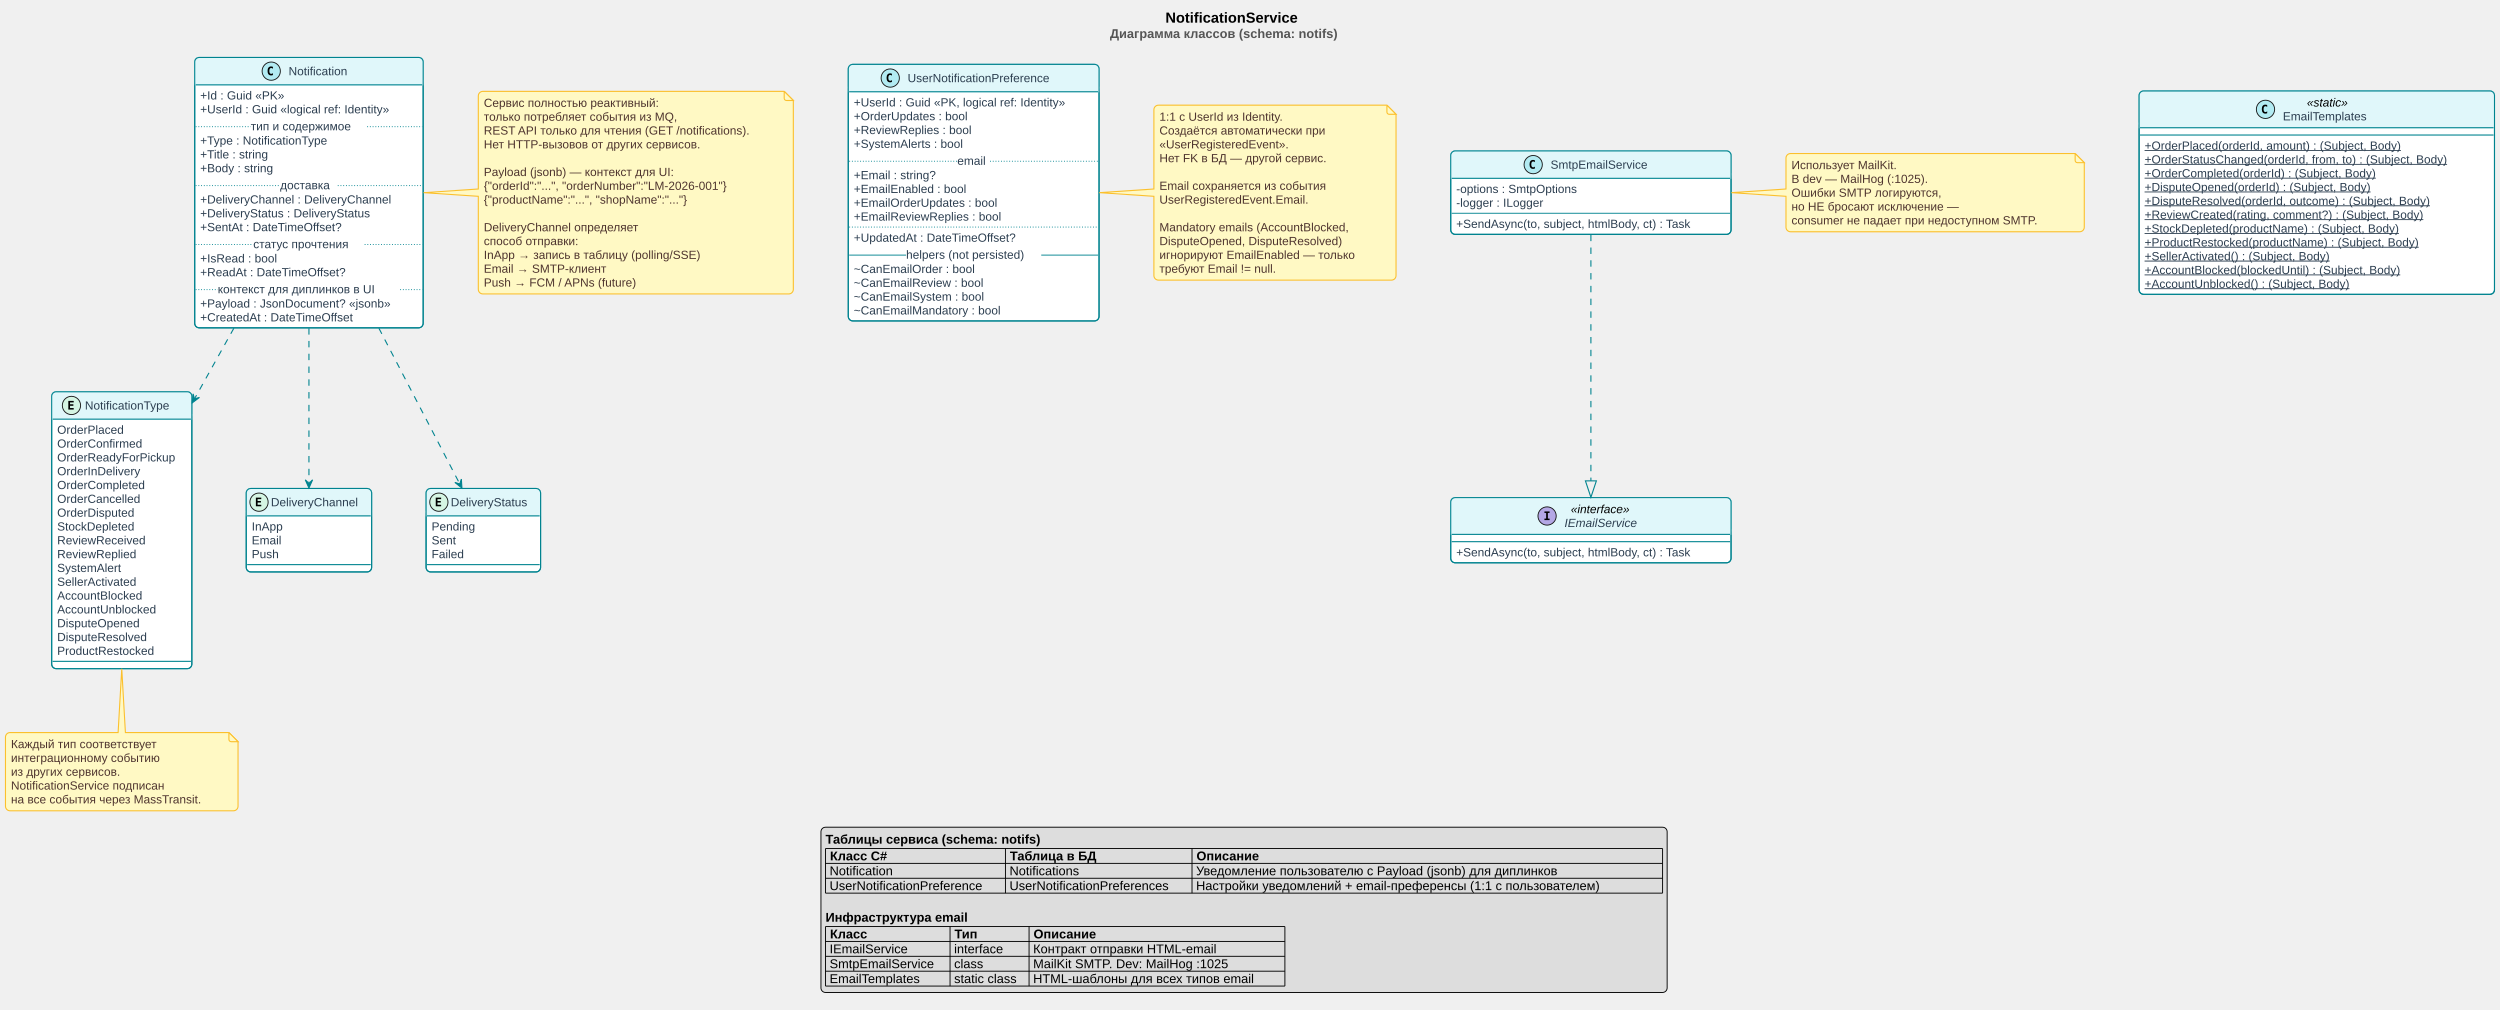
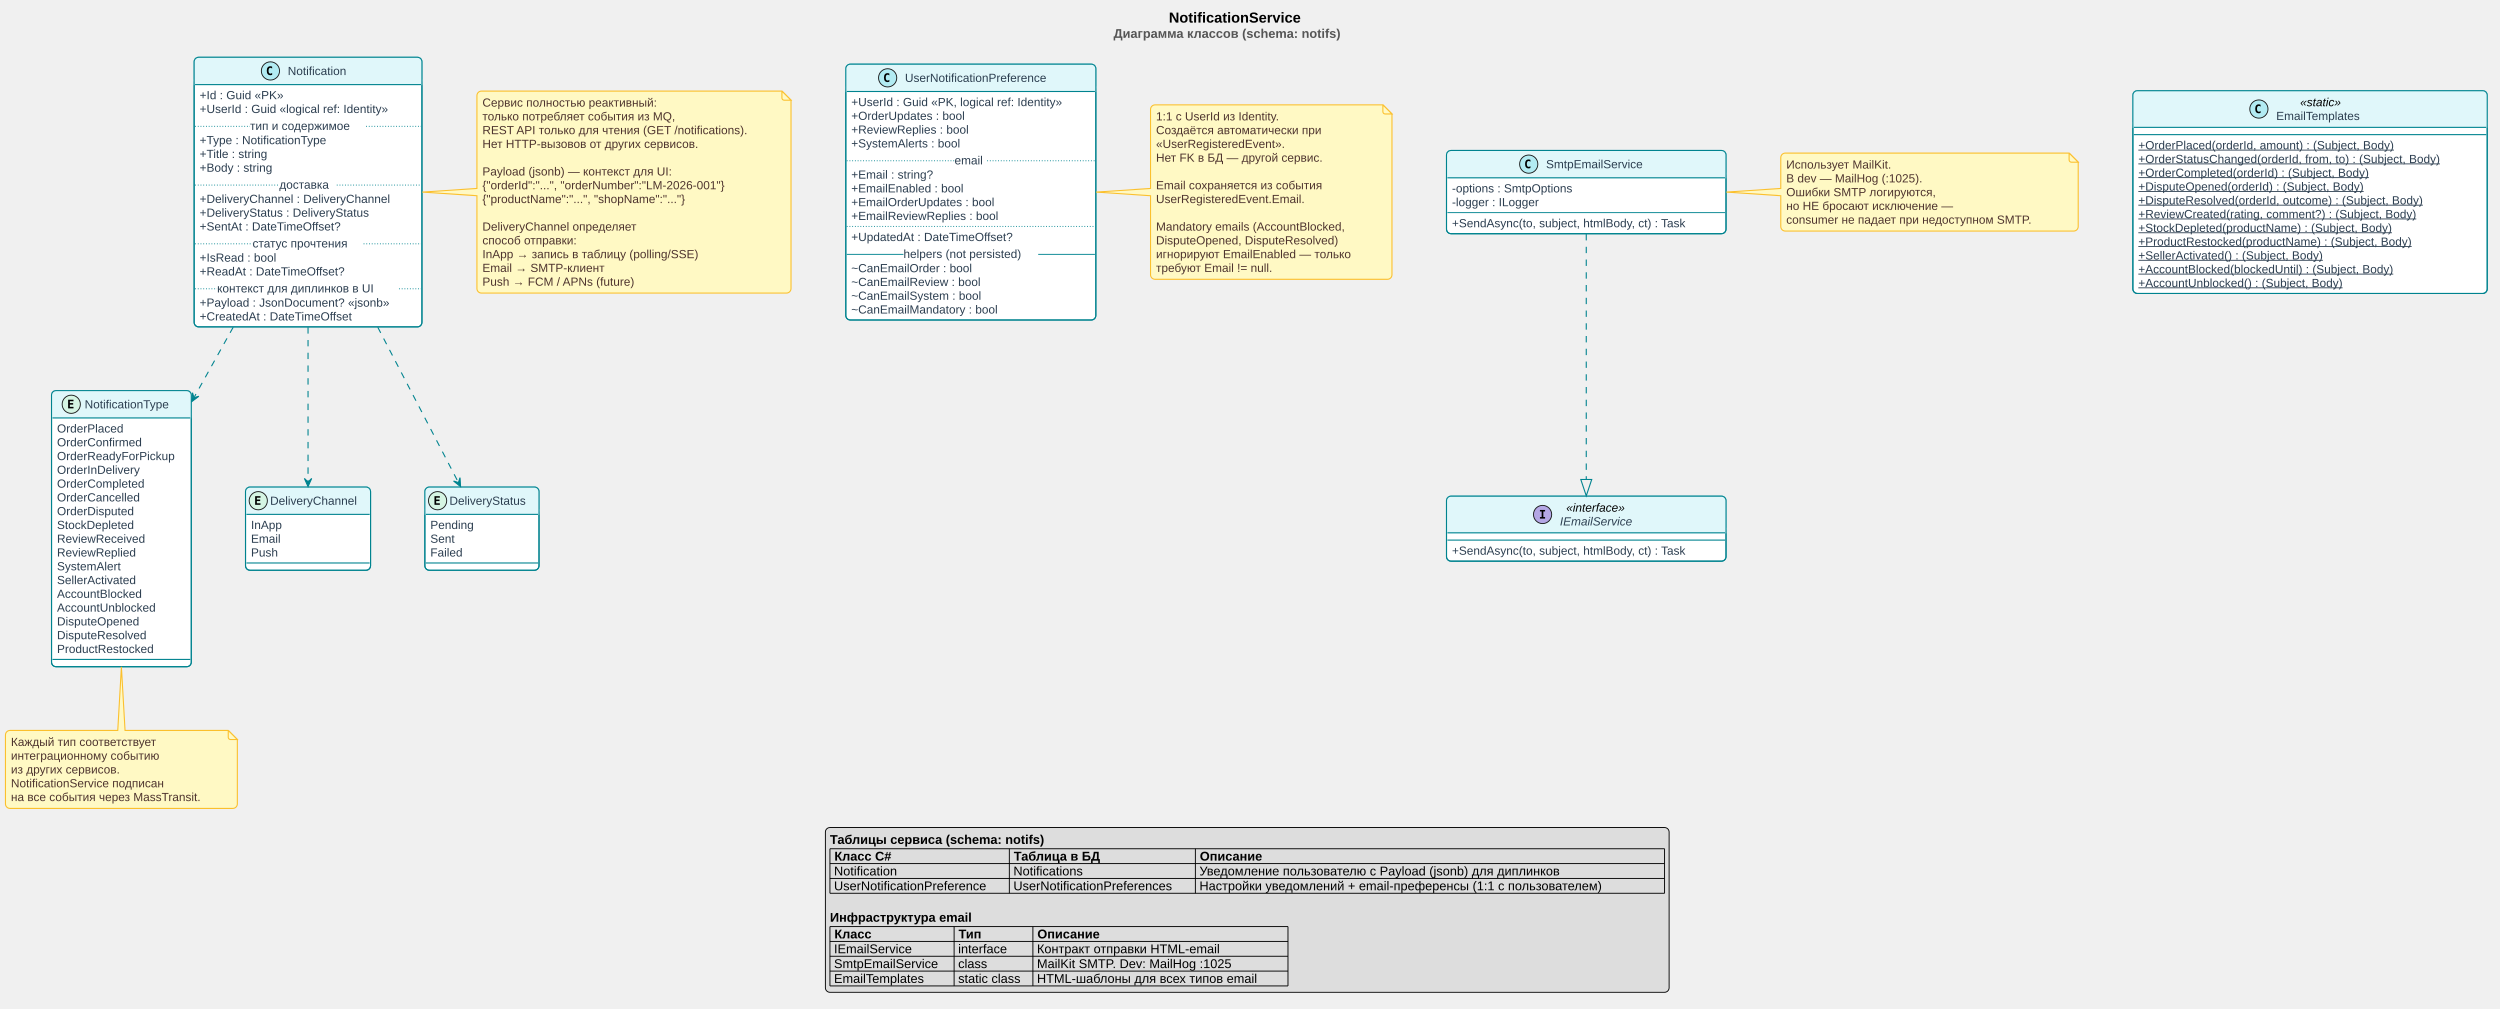
- <svg xmlns="http://www.w3.org/2000/svg" contentStyleType="text/css" data-diagram-type="CLASS" height="1106px" preserveAspectRatio="none" style="width:2738px;height:1106px;background:#FFFFFF;" version="1.1" viewBox="0 0 2738 1106" width="2738px" zoomAndPan="magnify">
+ <svg xmlns="http://www.w3.org/2000/svg" contentStyleType="text/css" data-diagram-type="CLASS" height="1108px" preserveAspectRatio="none" style="width:2746px;height:1108px;background:#FFFFFF;" version="1.1" viewBox="0 0 2746 1108" width="2746px" zoomAndPan="magnify">
  <defs />
  <g>
    <g class="title" data-source-line="1">
-       <text fill="#000000" font-family="'Segoe UI', Arial, sans-serif" font-size="16" font-weight="bold" lengthAdjust="spacing" textLength="172.273" x="1276.344" y="24.852">NotificationService</text>
-       <text fill="#555555" font-family="'Segoe UI', Arial, sans-serif" font-size="14" font-weight="bold" lengthAdjust="spacing" textLength="293.768" x="1215.597" y="41.62">Диаграмма классов (schema: notifs)</text>
+       <text fill="#000000" font-family="'Segoe UI', Arial, sans-serif" font-size="16" font-weight="700" lengthAdjust="spacing" textLength="172.273" x="1283.844" y="24.852">NotificationService</text>
+       <text fill="#555555" font-family="'Segoe UI', Arial, sans-serif" font-size="14" font-weight="700" lengthAdjust="spacing" textLength="293.768" x="1223.097" y="41.62">Диаграмма классов (schema: notifs)</text>
    </g>
    <g class="entity" data-qualified-name="NotificationType" data-source-line="43" id="ent0002">
      <rect fill="#FFFFFF" height="303.258" rx="5" ry="5" style="stroke:#00838F;stroke-width:1.2;" width="153.508" x="56.6" y="429.052" />
      <rect fill="#E0F7FA" height="30" rx="5" ry="5" style="stroke:#E0F7FA;stroke-width:1.2;" width="153.508" x="56.6" y="429.052" />
      <rect fill="#E0F7FA" height="5" style="stroke:#E0F7FA;stroke-width:1.2;" width="153.508" x="56.6" y="454.052" />
      <rect fill="none" height="303.258" rx="5" ry="5" style="stroke:#00838F;stroke-width:1.2;" width="153.508" x="56.6" y="429.052" />
      <ellipse cx="78.265" cy="444.052" fill="#D5F5E3" rx="10" ry="10" style="stroke:#181818;stroke-width:1;" />
      <path d="M80.734,448.552 L74.827,448.552 L74.827,439.067 L80.734,439.067 L80.734,440.724 L76.702,440.724 L76.702,442.771 L80.359,442.771 L80.359,444.427 L76.702,444.427 L76.702,446.896 L80.734,446.896 L80.734,448.552 Z " fill="#000000" />
      <text fill="#2C3E50" font-family="'Segoe UI', Arial, sans-serif" font-size="13" lengthAdjust="spacing" textLength="106.476" x="92.968" y="448.552">NotificationType</text>
      <line style="stroke:#00838F;stroke-width:1.2;" x1="57.6" x2="209.108" y1="459.052" y2="459.052" />
      <text fill="#2C3E50" font-family="'Segoe UI', Arial, sans-serif" font-size="13" lengthAdjust="spacing" textLength="79.987" x="62.6" y="475.119">OrderPlaced</text>
      <text fill="#2C3E50" font-family="'Segoe UI', Arial, sans-serif" font-size="13" lengthAdjust="spacing" textLength="104.889" x="62.6" y="490.252">OrderConfirmed</text>
      <text fill="#2C3E50" font-family="'Segoe UI', Arial, sans-serif" font-size="13" lengthAdjust="spacing" textLength="141.508" x="62.6" y="505.384">OrderReadyForPickup</text>
      <text fill="#2C3E50" font-family="'Segoe UI', Arial, sans-serif" font-size="13" lengthAdjust="spacing" textLength="103.207" x="62.6" y="520.517">OrderInDelivery</text>
      <text fill="#2C3E50" font-family="'Segoe UI', Arial, sans-serif" font-size="13" lengthAdjust="spacing" textLength="108.075" x="62.6" y="535.65">OrderCompleted</text>
      <text fill="#2C3E50" font-family="'Segoe UI', Arial, sans-serif" font-size="13" lengthAdjust="spacing" textLength="101.074" x="62.6" y="550.783">OrderCancelled</text>
      <text fill="#2C3E50" font-family="'Segoe UI', Arial, sans-serif" font-size="13" lengthAdjust="spacing" textLength="95.405" x="62.6" y="565.916">OrderDisputed</text>
      <text fill="#2C3E50" font-family="'Segoe UI', Arial, sans-serif" font-size="13" lengthAdjust="spacing" textLength="95.196" x="62.6" y="581.048">StockDepleted</text>
      <text fill="#2C3E50" font-family="'Segoe UI', Arial, sans-serif" font-size="13" lengthAdjust="spacing" textLength="106.698" x="62.6" y="596.181">ReviewReceived</text>
      <text fill="#2C3E50" font-family="'Segoe UI', Arial, sans-serif" font-size="13" lengthAdjust="spacing" textLength="95.723" x="62.6" y="611.314">ReviewReplied</text>
      <text fill="#2C3E50" font-family="'Segoe UI', Arial, sans-serif" font-size="13" lengthAdjust="spacing" textLength="79.422" x="62.6" y="626.447">SystemAlert</text>
      <text fill="#2C3E50" font-family="'Segoe UI', Arial, sans-serif" font-size="13" lengthAdjust="spacing" textLength="98.573" x="62.6" y="641.58">SellerActivated</text>
      <text fill="#2C3E50" font-family="'Segoe UI', Arial, sans-serif" font-size="13" lengthAdjust="spacing" textLength="104.127" x="62.6" y="656.712">AccountBlocked</text>
      <text fill="#2C3E50" font-family="'Segoe UI', Arial, sans-serif" font-size="13" lengthAdjust="spacing" textLength="121.215" x="62.6" y="671.845">AccountUnblocked</text>
      <text fill="#2C3E50" font-family="'Segoe UI', Arial, sans-serif" font-size="13" lengthAdjust="spacing" textLength="100.953" x="62.6" y="686.978">DisputeOpened</text>
      <text fill="#2C3E50" font-family="'Segoe UI', Arial, sans-serif" font-size="13" lengthAdjust="spacing" textLength="109.294" x="62.6" y="702.111">DisputeResolved</text>
      <text fill="#2C3E50" font-family="'Segoe UI', Arial, sans-serif" font-size="13" lengthAdjust="spacing" textLength="117.654" x="62.6" y="717.244">ProductRestocked</text>
      <line style="stroke:#00838F;stroke-width:1.2;" x1="57.6" x2="209.108" y1="724.31" y2="724.31" />
    </g>
    <g class="entity" data-qualified-name="DeliveryChannel" data-source-line="63" id="ent0003">
      <rect fill="#FFFFFF" height="91.398" rx="5" ry="5" style="stroke:#00838F;stroke-width:1.2;" width="137.333" x="269.68" y="534.982" />
      <rect fill="#E0F7FA" height="30" rx="5" ry="5" style="stroke:#E0F7FA;stroke-width:1.2;" width="137.333" x="269.68" y="534.982" />
      <rect fill="#E0F7FA" height="5" style="stroke:#E0F7FA;stroke-width:1.2;" width="137.333" x="269.68" y="559.982" />
      <rect fill="none" height="91.398" rx="5" ry="5" style="stroke:#00838F;stroke-width:1.2;" width="137.333" x="269.68" y="534.982" />
      <ellipse cx="283.68" cy="549.982" fill="#D5F5E3" rx="10" ry="10" style="stroke:#181818;stroke-width:1;" />
      <path d="M286.149,554.482 L280.243,554.482 L280.243,544.997 L286.149,544.997 L286.149,546.654 L282.118,546.654 L282.118,548.701 L285.774,548.701 L285.774,550.357 L282.118,550.357 L282.118,552.826 L286.149,552.826 L286.149,554.482 Z " fill="#000000" />
      <text fill="#2C3E50" font-family="'Segoe UI', Arial, sans-serif" font-size="13" lengthAdjust="spacing" textLength="107.332" x="296.68" y="554.482">DeliveryChannel</text>
      <line style="stroke:#00838F;stroke-width:1.2;" x1="270.68" x2="406.012" y1="564.982" y2="564.982" />
      <text fill="#2C3E50" font-family="'Segoe UI', Arial, sans-serif" font-size="13" lengthAdjust="spacing" textLength="37.47" x="275.68" y="581.049">InApp</text>
      <text fill="#2C3E50" font-family="'Segoe UI', Arial, sans-serif" font-size="13" lengthAdjust="spacing" textLength="36.067" x="275.68" y="596.182">Email</text>
      <text fill="#2C3E50" font-family="'Segoe UI', Arial, sans-serif" font-size="13" lengthAdjust="spacing" textLength="31.091" x="275.68" y="611.314">Push</text>
      <line style="stroke:#00838F;stroke-width:1.2;" x1="270.68" x2="406.012" y1="618.38" y2="618.38" />
    </g>
    <g class="entity" data-qualified-name="DeliveryStatus" data-source-line="69" id="ent0004">
      <rect fill="#FFFFFF" height="91.398" rx="5" ry="5" style="stroke:#00838F;stroke-width:1.2;" width="125.386" x="466.66" y="534.982" />
      <rect fill="#E0F7FA" height="30" rx="5" ry="5" style="stroke:#E0F7FA;stroke-width:1.2;" width="125.386" x="466.66" y="534.982" />
      <rect fill="#E0F7FA" height="5" style="stroke:#E0F7FA;stroke-width:1.2;" width="125.386" x="466.66" y="559.982" />
      <rect fill="none" height="91.398" rx="5" ry="5" style="stroke:#00838F;stroke-width:1.2;" width="125.386" x="466.66" y="534.982" />
      <ellipse cx="480.66" cy="549.982" fill="#D5F5E3" rx="10" ry="10" style="stroke:#181818;stroke-width:1;" />
      <path d="M483.129,554.482 L477.223,554.482 L477.223,544.997 L483.129,544.997 L483.129,546.654 L479.098,546.654 L479.098,548.701 L482.754,548.701 L482.754,550.357 L479.098,550.357 L479.098,552.826 L483.129,552.826 L483.129,554.482 Z " fill="#000000" />
      <text fill="#2C3E50" font-family="'Segoe UI', Arial, sans-serif" font-size="13" lengthAdjust="spacing" textLength="95.386" x="493.66" y="554.482">DeliveryStatus</text>
      <line style="stroke:#00838F;stroke-width:1.2;" x1="467.66" x2="591.046" y1="564.982" y2="564.982" />
      <text fill="#2C3E50" font-family="'Segoe UI', Arial, sans-serif" font-size="13" lengthAdjust="spacing" textLength="52.432" x="472.66" y="581.049">Pending</text>
      <text fill="#2C3E50" font-family="'Segoe UI', Arial, sans-serif" font-size="13" lengthAdjust="spacing" textLength="29.586" x="472.66" y="596.182">Sent</text>
      <text fill="#2C3E50" font-family="'Segoe UI', Arial, sans-serif" font-size="13" lengthAdjust="spacing" textLength="38.917" x="472.66" y="611.314">Failed</text>
      <line style="stroke:#00838F;stroke-width:1.2;" x1="467.66" x2="591.046" y1="618.38" y2="618.38" />
    </g>
    <g class="entity" data-qualified-name="Notification" data-source-line="77" id="ent0005">
      <rect fill="#FFFFFF" height="296.125" rx="5" ry="5" style="stroke:#00838F;stroke-width:1.2;" width="250.202" x="213.25" y="62.922" />
      <rect fill="#E0F7FA" height="30" rx="5" ry="5" style="stroke:#E0F7FA;stroke-width:1.2;" width="250.202" x="213.25" y="62.922" />
      <rect fill="#E0F7FA" height="5" style="stroke:#E0F7FA;stroke-width:1.2;" width="250.202" x="213.25" y="87.922" />
      <rect fill="none" height="296.125" rx="5" ry="5" style="stroke:#00838F;stroke-width:1.2;" width="250.202" x="213.25" y="62.922" />
      <ellipse cx="297.055" cy="77.922" fill="#B2EBF2" rx="10" ry="10" style="stroke:#181818;stroke-width:1;" />
      <path d="M298.915,82.156 Q298.477,82.375 297.977,82.484 Q297.493,82.609 296.962,82.609 Q295.04,82.609 294.024,81.344 Q293.024,80.078 293.024,77.688 Q293.024,75.297 294.024,74.031 Q295.04,72.766 296.962,72.766 Q297.493,72.766 297.993,72.891 Q298.493,73 298.915,73.234 L298.915,75.312 Q298.43,74.875 297.977,74.672 Q297.524,74.453 297.04,74.453 Q296.024,74.453 295.493,75.281 Q294.962,76.094 294.962,77.688 Q294.962,79.297 295.493,80.109 Q296.024,80.922 297.04,80.922 Q297.524,80.922 297.977,80.719 Q298.43,80.516 298.915,80.062 L298.915,82.156 Z " fill="#000000" />
      <text fill="#2C3E50" font-family="'Segoe UI', Arial, sans-serif" font-size="13" lengthAdjust="spacing" textLength="74.591" x="316.055" y="82.422">Notification</text>
      <line style="stroke:#00838F;stroke-width:1.2;" x1="214.25" x2="462.452" y1="92.922" y2="92.922" />
      <text fill="#2C3E50" font-family="'Segoe UI', Arial, sans-serif" font-size="13" lengthAdjust="spacing" textLength="102.204" x="219.25" y="108.989">+Id : Guid «PK»</text>
      <text fill="#2C3E50" font-family="'Segoe UI', Arial, sans-serif" font-size="13" lengthAdjust="spacing" textLength="238.012" x="219.25" y="124.122">+UserId : Guid «logical ref: Identity»</text>
      <text fill="#2C3E50" font-family="'Segoe UI', Arial, sans-serif" font-size="13" lengthAdjust="spacing" textLength="161.897" x="219.25" y="158.387">+Type : NotificationType</text>
      <text fill="#2C3E50" font-family="'Segoe UI', Arial, sans-serif" font-size="13" lengthAdjust="spacing" textLength="89.115" x="219.25" y="173.52">+Title : string</text>
      <text fill="#2C3E50" font-family="'Segoe UI', Arial, sans-serif" font-size="13" lengthAdjust="spacing" textLength="93.672" x="219.25" y="188.653">+Body : string</text>
      <line style="stroke:#00838F;stroke-width:1;stroke-dasharray:1,2;" x1="214.25" x2="274.605" y1="138.754" y2="138.754" />
      <text fill="#2C3E50" font-family="'Segoe UI', Arial, sans-serif" font-size="13" lengthAdjust="spacing" textLength="127.493" x="274.605" y="142.754">тип и содержимое</text>
      <line style="stroke:#00838F;stroke-width:1;stroke-dasharray:1,2;" x1="402.097" x2="462.452" y1="138.754" y2="138.754" />
      <text fill="#2C3E50" font-family="'Segoe UI', Arial, sans-serif" font-size="13" lengthAdjust="spacing" textLength="238.202" x="219.25" y="222.918">+DeliveryChannel : DeliveryChannel</text>
      <text fill="#2C3E50" font-family="'Segoe UI', Arial, sans-serif" font-size="13" lengthAdjust="spacing" textLength="214.31" x="219.25" y="238.051">+DeliveryStatus : DeliveryStatus</text>
      <text fill="#2C3E50" font-family="'Segoe UI', Arial, sans-serif" font-size="13" lengthAdjust="spacing" textLength="176.554" x="219.25" y="253.184">+SentAt : DateTimeOffset?</text>
      <line style="stroke:#00838F;stroke-width:1;stroke-dasharray:1,2;" x1="214.25" x2="306.797" y1="203.285" y2="203.285" />
      <text fill="#2C3E50" font-family="'Segoe UI', Arial, sans-serif" font-size="13" lengthAdjust="spacing" textLength="63.108" x="306.797" y="207.286">доставка</text>
      <line style="stroke:#00838F;stroke-width:1;stroke-dasharray:1,2;" x1="369.905" x2="462.452" y1="203.285" y2="203.285" />
      <text fill="#2C3E50" font-family="'Segoe UI', Arial, sans-serif" font-size="13" lengthAdjust="spacing" textLength="95.164" x="219.25" y="287.45">+IsRead : bool</text>
      <text fill="#2C3E50" font-family="'Segoe UI', Arial, sans-serif" font-size="13" lengthAdjust="spacing" textLength="180.216" x="219.25" y="302.582">+ReadAt : DateTimeOffset?</text>
      <line style="stroke:#00838F;stroke-width:1;stroke-dasharray:1,2;" x1="214.25" x2="277.372" y1="267.816" y2="267.816" />
      <text fill="#2C3E50" font-family="'Segoe UI', Arial, sans-serif" font-size="13" lengthAdjust="spacing" textLength="121.957" x="277.372" y="271.817">статус прочтения</text>
      <line style="stroke:#00838F;stroke-width:1;stroke-dasharray:1,2;" x1="399.33" x2="462.452" y1="267.816" y2="267.816" />
      <text fill="#2C3E50" font-family="'Segoe UI', Arial, sans-serif" font-size="13" lengthAdjust="spacing" textLength="230.737" x="219.25" y="336.848">+Payload : JsonDocument? «jsonb»</text>
      <text fill="#2C3E50" font-family="'Segoe UI', Arial, sans-serif" font-size="13" lengthAdjust="spacing" textLength="191.801" x="219.25" y="351.981">+CreatedAt : DateTimeOffset</text>
      <line style="stroke:#00838F;stroke-width:1;stroke-dasharray:1,2;" x1="214.25" x2="238.468" y1="317.215" y2="317.215" />
      <text fill="#2C3E50" font-family="'Segoe UI', Arial, sans-serif" font-size="13" lengthAdjust="spacing" textLength="199.767" x="238.468" y="321.215">контекст для диплинков в UI</text>
      <line style="stroke:#00838F;stroke-width:1;stroke-dasharray:1,2;" x1="438.235" x2="462.452" y1="317.215" y2="317.215" />
    </g>
    <g class="entity" data-qualified-name="UserNotificationPreference" data-source-line="96" id="ent0006">
      <rect fill="#FFFFFF" height="280.992" rx="5" ry="5" style="stroke:#00838F;stroke-width:1.2;" width="274.641" x="929.03" y="70.492" />
      <rect fill="#E0F7FA" height="30" rx="5" ry="5" style="stroke:#E0F7FA;stroke-width:1.2;" width="274.641" x="929.03" y="70.492" />
      <rect fill="#E0F7FA" height="5" style="stroke:#E0F7FA;stroke-width:1.2;" width="274.641" x="929.03" y="95.492" />
      <rect fill="none" height="280.992" rx="5" ry="5" style="stroke:#00838F;stroke-width:1.2;" width="274.641" x="929.03" y="70.492" />
      <ellipse cx="974.997" cy="85.492" fill="#B2EBF2" rx="10" ry="10" style="stroke:#181818;stroke-width:1;" />
      <path d="M976.856,89.726 Q976.419,89.945 975.919,90.054 Q975.434,90.179 974.903,90.179 Q972.981,90.179 971.966,88.914 Q970.966,87.648 970.966,85.257 Q970.966,82.867 971.966,81.601 Q972.981,80.336 974.903,80.336 Q975.434,80.336 975.934,80.461 Q976.434,80.57 976.856,80.804 L976.856,82.882 Q976.372,82.445 975.919,82.242 Q975.466,82.023 974.981,82.023 Q973.966,82.023 973.434,82.851 Q972.903,83.664 972.903,85.257 Q972.903,86.867 973.434,87.679 Q973.966,88.492 974.981,88.492 Q975.466,88.492 975.919,88.289 Q976.372,88.086 976.856,87.632 L976.856,89.726 Z " fill="#000000" />
      <text fill="#2C3E50" font-family="'Segoe UI', Arial, sans-serif" font-size="13" lengthAdjust="spacing" textLength="174.707" x="993.997" y="89.992">UserNotificationPreference</text>
      <line style="stroke:#00838F;stroke-width:1.2;" x1="930.03" x2="1202.671" y1="100.492" y2="100.492" />
      <text fill="#2C3E50" font-family="'Segoe UI', Arial, sans-serif" font-size="13" lengthAdjust="spacing" textLength="262.641" x="935.03" y="116.559">+UserId : Guid «PK, logical ref: Identity»</text>
      <text fill="#2C3E50" font-family="'Segoe UI', Arial, sans-serif" font-size="13" lengthAdjust="spacing" textLength="142.333" x="935.03" y="131.692">+OrderUpdates : bool</text>
      <text fill="#2C3E50" font-family="'Segoe UI', Arial, sans-serif" font-size="13" lengthAdjust="spacing" textLength="145.552" x="935.03" y="146.824">+ReviewReplies : bool</text>
      <text fill="#2C3E50" font-family="'Segoe UI', Arial, sans-serif" font-size="13" lengthAdjust="spacing" textLength="137.503" x="935.03" y="161.957">+SystemAlerts : bool</text>
      <text fill="#2C3E50" font-family="'Segoe UI', Arial, sans-serif" font-size="13" lengthAdjust="spacing" textLength="103.822" x="935.03" y="196.223">+Email : string?</text>
      <text fill="#2C3E50" font-family="'Segoe UI', Arial, sans-serif" font-size="13" lengthAdjust="spacing" textLength="139.909" x="935.03" y="211.356">+EmailEnabled : bool</text>
      <text fill="#2C3E50" font-family="'Segoe UI', Arial, sans-serif" font-size="13" lengthAdjust="spacing" textLength="178.401" x="935.03" y="226.488">+EmailOrderUpdates : bool</text>
      <text fill="#2C3E50" font-family="'Segoe UI', Arial, sans-serif" font-size="13" lengthAdjust="spacing" textLength="181.619" x="935.03" y="241.621">+EmailReviewReplies : bool</text>
      <line style="stroke:#00838F;stroke-width:1;stroke-dasharray:1,2;" x1="930.03" x2="1048.425" y1="176.589" y2="176.589" />
      <text fill="#2C3E50" font-family="'Segoe UI', Arial, sans-serif" font-size="13" lengthAdjust="spacing" textLength="35.852" x="1048.425" y="180.59">email</text>
      <line style="stroke:#00838F;stroke-width:1;stroke-dasharray:1,2;" x1="1084.276" x2="1202.671" y1="176.589" y2="176.589" />
      <line style="stroke:#00838F;stroke-width:1;stroke-dasharray:1,2;" x1="930.03" x2="1202.671" y1="248.687" y2="248.687" />
      <text fill="#2C3E50" font-family="'Segoe UI', Arial, sans-serif" font-size="13" lengthAdjust="spacing" textLength="202.3" x="935.03" y="264.754">+UpdatedAt : DateTimeOffset?</text>
      <text fill="#2C3E50" font-family="'Segoe UI', Arial, sans-serif" font-size="13" lengthAdjust="spacing" textLength="149.83" x="935.03" y="299.02">~CanEmailOrder : bool</text>
      <text fill="#2C3E50" font-family="'Segoe UI', Arial, sans-serif" font-size="13" lengthAdjust="spacing" textLength="159.625" x="935.03" y="314.152">~CanEmailReview : bool</text>
      <text fill="#2C3E50" font-family="'Segoe UI', Arial, sans-serif" font-size="13" lengthAdjust="spacing" textLength="161.135" x="935.03" y="329.285">~CanEmailSystem : bool</text>
      <text fill="#2C3E50" font-family="'Segoe UI', Arial, sans-serif" font-size="13" lengthAdjust="spacing" textLength="182.387" x="935.03" y="344.418">~CanEmailMandatory : bool</text>
      <line style="stroke:#00838F;stroke-width:1;" x1="930.03" x2="992.343" y1="279.386" y2="279.386" />
      <text fill="#2C3E50" font-family="'Segoe UI', Arial, sans-serif" font-size="13" lengthAdjust="spacing" textLength="148.015" x="992.343" y="283.387">helpers (not persisted)</text>
      <line style="stroke:#00838F;stroke-width:1;" x1="1140.358" x2="1202.671" y1="279.386" y2="279.386" />
    </g>
    <g class="entity" data-qualified-name="IEmailService" data-source-line="117" id="ent0007">
      <rect fill="#FFFFFF" height="71.398" rx="5" ry="5" style="stroke:#00838F;stroke-width:1.2;" width="307.014" x="1588.84" y="544.982" />
      <rect fill="#E0F7FA" height="40.266" rx="5" ry="5" style="stroke:#E0F7FA;stroke-width:1.2;" width="307.014" x="1588.84" y="544.982" />
      <rect fill="#E0F7FA" height="5" style="stroke:#E0F7FA;stroke-width:1.2;" width="307.014" x="1588.84" y="580.247" />
      <rect fill="none" height="71.398" rx="5" ry="5" style="stroke:#00838F;stroke-width:1.2;" width="307.014" x="1588.84" y="544.982" />
      <ellipse cx="1694.373" cy="565.115" fill="#B4A7E5" rx="10" ry="10" style="stroke:#181818;stroke-width:1;" />
      <path d="M1691.467,561.787 L1691.467,560.13 L1697.108,560.13 L1697.108,561.787 L1695.217,561.787 L1695.217,567.958 L1697.108,567.958 L1697.108,569.615 L1691.467,569.615 L1691.467,567.958 L1693.358,567.958 L1693.358,561.787 L1691.467,561.787 Z " fill="#000000" />
      <text fill="#000000" font-family="'Segoe UI', Arial, sans-serif" font-size="13" font-style="italic" lengthAdjust="spacing" textLength="74.026" x="1720.334" y="562.049">«interface»</text>
      <text fill="#2C3E50" font-family="'Segoe UI', Arial, sans-serif" font-size="13" font-style="italic" lengthAdjust="spacing" textLength="87.947" x="1713.373" y="577.182">IEmailService</text>
      <line style="stroke:#00838F;stroke-width:1.2;" x1="1589.84" x2="1894.854" y1="585.247" y2="585.247" />
      <line style="stroke:#00838F;stroke-width:1.2;" x1="1589.84" x2="1894.854" y1="593.247" y2="593.247" />
      <text fill="#2C3E50" font-family="'Segoe UI', Arial, sans-serif" font-size="13" lengthAdjust="spacing" textLength="295.014" x="1594.84" y="609.314">+SendAsync(to, subject, htmlBody, ct) : Task</text>
    </g>
    <g class="entity" data-qualified-name="SmtpEmailService" data-source-line="121" id="ent0008">
      <rect fill="#FFFFFF" height="91.398" rx="5" ry="5" style="stroke:#00838F;stroke-width:1.2;" width="307.014" x="1588.84" y="165.292" />
      <rect fill="#E0F7FA" height="30" rx="5" ry="5" style="stroke:#E0F7FA;stroke-width:1.2;" width="307.014" x="1588.84" y="165.292" />
      <rect fill="#E0F7FA" height="5" style="stroke:#E0F7FA;stroke-width:1.2;" width="307.014" x="1588.84" y="190.292" />
      <rect fill="none" height="91.398" rx="5" ry="5" style="stroke:#00838F;stroke-width:1.2;" width="307.014" x="1588.84" y="165.292" />
      <ellipse cx="1679.158" cy="180.292" fill="#B2EBF2" rx="10" ry="10" style="stroke:#181818;stroke-width:1;" />
      <path d="M1681.017,184.526 Q1680.58,184.745 1680.08,184.854 Q1679.596,184.979 1679.064,184.979 Q1677.142,184.979 1676.127,183.714 Q1675.127,182.448 1675.127,180.058 Q1675.127,177.667 1676.127,176.401 Q1677.142,175.136 1679.064,175.136 Q1679.596,175.136 1680.096,175.261 Q1680.596,175.37 1681.017,175.604 L1681.017,177.683 Q1680.533,177.245 1680.08,177.042 Q1679.627,176.823 1679.142,176.823 Q1678.127,176.823 1677.596,177.651 Q1677.064,178.464 1677.064,180.058 Q1677.064,181.667 1677.596,182.479 Q1678.127,183.292 1679.142,183.292 Q1679.627,183.292 1680.08,183.089 Q1680.533,182.886 1681.017,182.433 L1681.017,184.526 Z " fill="#000000" />
      <text fill="#2C3E50" font-family="'Segoe UI', Arial, sans-serif" font-size="13" lengthAdjust="spacing" textLength="118.377" x="1698.158" y="184.792">SmtpEmailService</text>
      <line style="stroke:#00838F;stroke-width:1.2;" x1="1589.84" x2="1894.854" y1="195.292" y2="195.292" />
      <text fill="#2C3E50" font-family="'Segoe UI', Arial, sans-serif" font-size="13" lengthAdjust="spacing" textLength="149.64" x="1594.84" y="211.359">-options : SmtpOptions</text>
      <text fill="#2C3E50" font-family="'Segoe UI', Arial, sans-serif" font-size="13" lengthAdjust="spacing" textLength="107.624" x="1594.84" y="226.492">-logger : ILogger</text>
      <line style="stroke:#00838F;stroke-width:1;" x1="1589.84" x2="1894.854" y1="233.558" y2="233.558" />
      <text fill="#2C3E50" font-family="'Segoe UI', Arial, sans-serif" font-size="13" lengthAdjust="spacing" textLength="295.014" x="1594.84" y="249.624">+SendAsync(to, subject, htmlBody, ct) : Task</text>
    </g>
    <g class="entity" data-qualified-name="EmailTemplates" data-source-line="128" id="ent0009">
      <rect fill="#FFFFFF" height="222.727" rx="5" ry="5" style="stroke:#00838F;stroke-width:1.2;" width="389.222" x="2342.74" y="99.622" />
      <rect fill="#E0F7FA" height="40.266" rx="5" ry="5" style="stroke:#E0F7FA;stroke-width:1.2;" width="389.222" x="2342.74" y="99.622" />
      <rect fill="#E0F7FA" height="5" style="stroke:#E0F7FA;stroke-width:1.2;" width="389.222" x="2342.74" y="134.887" />
      <rect fill="none" height="222.727" rx="5" ry="5" style="stroke:#00838F;stroke-width:1.2;" width="389.222" x="2342.74" y="99.622" />
      <ellipse cx="2481.167" cy="119.755" fill="#B2EBF2" rx="10" ry="10" style="stroke:#181818;stroke-width:1;" />
      <path d="M2483.026,123.989 Q2482.589,124.208 2482.089,124.317 Q2481.604,124.442 2481.073,124.442 Q2479.151,124.442 2478.136,123.177 Q2477.136,121.911 2477.136,119.52 Q2477.136,117.13 2478.136,115.864 Q2479.151,114.598 2481.073,114.598 Q2481.604,114.598 2482.104,114.723 Q2482.604,114.833 2483.026,115.067 L2483.026,117.145 Q2482.542,116.708 2482.089,116.505 Q2481.636,116.286 2481.151,116.286 Q2480.136,116.286 2479.604,117.114 Q2479.073,117.927 2479.073,119.52 Q2479.073,121.13 2479.604,121.942 Q2480.136,122.755 2481.151,122.755 Q2481.636,122.755 2482.089,122.552 Q2482.542,122.348 2483.026,121.895 L2483.026,123.989 Z " fill="#000000" />
      <text fill="#000000" font-family="'Segoe UI', Arial, sans-serif" font-size="13" font-style="italic" lengthAdjust="spacing" textLength="51.74" x="2526.481" y="116.689">«static»</text>
      <text fill="#2C3E50" font-family="'Segoe UI', Arial, sans-serif" font-size="13" lengthAdjust="spacing" textLength="104.368" x="2500.167" y="131.822">EmailTemplates</text>
      <line style="stroke:#00838F;stroke-width:1.2;" x1="2343.74" x2="2730.962" y1="139.887" y2="139.887" />
      <line style="stroke:#00838F;stroke-width:1.2;" x1="2343.74" x2="2730.962" y1="147.887" y2="147.887" />
      <text fill="#2C3E50" font-family="'Segoe UI', Arial, sans-serif" font-size="13" lengthAdjust="spacing" text-decoration="underline" textLength="318.894" x="2348.74" y="163.954">+OrderPlaced(orderId, amount) : (Subject, Body)</text>
      <text fill="#2C3E50" font-family="'Segoe UI', Arial, sans-serif" font-size="13" lengthAdjust="spacing" text-decoration="underline" textLength="377.222" x="2348.74" y="179.087">+OrderStatusChanged(orderId, from, to) : (Subject, Body)</text>
      <text fill="#2C3E50" font-family="'Segoe UI', Arial, sans-serif" font-size="13" lengthAdjust="spacing" text-decoration="underline" textLength="288.558" x="2348.74" y="194.22">+OrderCompleted(orderId) : (Subject, Body)</text>
      <text fill="#2C3E50" font-family="'Segoe UI', Arial, sans-serif" font-size="13" lengthAdjust="spacing" text-decoration="underline" textLength="281.436" x="2348.74" y="209.353">+DisputeOpened(orderId) : (Subject, Body)</text>
      <text fill="#2C3E50" font-family="'Segoe UI', Arial, sans-serif" font-size="13" lengthAdjust="spacing" text-decoration="underline" textLength="355.094" x="2348.74" y="224.486">+DisputeResolved(orderId, outcome) : (Subject, Body)</text>
      <text fill="#2C3E50" font-family="'Segoe UI', Arial, sans-serif" font-size="13" lengthAdjust="spacing" text-decoration="underline" textLength="347.642" x="2348.74" y="239.619">+ReviewCreated(rating, comment?) : (Subject, Body)</text>
      <text fill="#2C3E50" font-family="'Segoe UI', Arial, sans-serif" font-size="13" lengthAdjust="spacing" text-decoration="underline" textLength="317.338" x="2348.74" y="254.751">+StockDepleted(productName) : (Subject, Body)</text>
      <text fill="#2C3E50" font-family="'Segoe UI', Arial, sans-serif" font-size="13" lengthAdjust="spacing" text-decoration="underline" textLength="339.796" x="2348.74" y="269.884">+ProductRestocked(productName) : (Subject, Body)</text>
      <text fill="#2C3E50" font-family="'Segoe UI', Arial, sans-serif" font-size="13" lengthAdjust="spacing" text-decoration="underline" textLength="232.077" x="2348.74" y="285.017">+SellerActivated() : (Subject, Body)</text>
      <text fill="#2C3E50" font-family="'Segoe UI', Arial, sans-serif" font-size="13" lengthAdjust="spacing" text-decoration="underline" textLength="318.449" x="2348.74" y="300.15">+AccountBlocked(blockedUntil) : (Subject, Body)</text>
      <text fill="#2C3E50" font-family="'Segoe UI', Arial, sans-serif" font-size="13" lengthAdjust="spacing" text-decoration="underline" textLength="254.719" x="2348.74" y="315.283">+AccountUnblocked() : (Subject, Body)</text>
    </g>
    <g class="entity" data-qualified-name="GMN14" data-source-line="153" id="ent0015">
      <path d="M523.85,105.062 L523.85,206.992 L463.86,210.992 L523.85,214.992 L523.85,316.921 A5,5 0 0 0 528.85,321.921 L863.853,321.921 A5,5 0 0 0 868.853,316.921 L868.853,110.062 L858.853,100.062 L528.85,100.062 A5,5 0 0 0 523.85,105.062" fill="#FFF9C4" style="stroke:#FBC02D;stroke-width:1.2;" />
      <path d="M858.853,100.062 L858.853,107.562 A2.5,2.5 0 0 0 861.353,110.062 L868.853,110.062 L858.853,100.062" fill="#FFF9C4" style="stroke:#FBC02D;stroke-width:1.2;" />
      <text fill="#4E342E" font-family="'Segoe UI', Arial, sans-serif" font-size="13" lengthAdjust="spacing" textLength="218.734" x="529.85" y="117.129">Сервис полностью реактивный:</text>
      <text fill="#4E342E" font-family="'Segoe UI', Arial, sans-serif" font-size="13" lengthAdjust="spacing" textLength="241.992" x="529.85" y="132.262">только потребляет события из MQ,</text>
      <text fill="#4E342E" font-family="'Segoe UI', Arial, sans-serif" font-size="13" lengthAdjust="spacing" textLength="324.003" x="529.85" y="147.394">REST API только для чтения (GET /notifications).</text>
      <text fill="#4E342E" font-family="'Segoe UI', Arial, sans-serif" font-size="13" lengthAdjust="spacing" textLength="265.967" x="529.85" y="162.527">Нет HTTP-вызовов от других сервисов.</text>
      <text fill="#4E342E" font-family="'Segoe UI', Arial, sans-serif" font-size="13" lengthAdjust="spacing" textLength="4.132" x="529.85" y="177.66"> </text>
      <text fill="#4E342E" font-family="'Segoe UI', Arial, sans-serif" font-size="13" lengthAdjust="spacing" textLength="235.212" x="529.85" y="192.793">Payload (jsonb) — контекст для UI:</text>
      <text fill="#4E342E" font-family="'Segoe UI', Arial, sans-serif" font-size="13" lengthAdjust="spacing" textLength="313.631" x="529.85" y="207.926">{"orderId":"...", "orderNumber":"LM-2026-001"}</text>
      <text fill="#4E342E" font-family="'Segoe UI', Arial, sans-serif" font-size="13" lengthAdjust="spacing" textLength="264.405" x="529.85" y="223.059">{"productName":"...", "shopName":"..."}</text>
      <text fill="#4E342E" font-family="'Segoe UI', Arial, sans-serif" font-size="13" lengthAdjust="spacing" textLength="4.132" x="529.85" y="238.191"> </text>
      <text fill="#4E342E" font-family="'Segoe UI', Arial, sans-serif" font-size="13" lengthAdjust="spacing" textLength="192.855" x="529.85" y="253.324">DeliveryChannel определяет</text>
      <text fill="#4E342E" font-family="'Segoe UI', Arial, sans-serif" font-size="13" lengthAdjust="spacing" textLength="119.438" x="529.85" y="268.457">способ отправки:</text>
      <text fill="#4E342E" font-family="'Segoe UI', Arial, sans-serif" font-size="13" lengthAdjust="spacing" textLength="262.952" x="529.85" y="283.59">InApp → запись в таблицу (polling/SSE)</text>
      <text fill="#4E342E" font-family="'Segoe UI', Arial, sans-serif" font-size="13" lengthAdjust="spacing" textLength="143.844" x="529.85" y="298.723">Email → SMTP-клиент</text>
      <text fill="#4E342E" font-family="'Segoe UI', Arial, sans-serif" font-size="13" lengthAdjust="spacing" textLength="181.797" x="529.85" y="313.855">Push  → FCM / APNs (future)</text>
    </g>
    <g class="entity" data-qualified-name="GMN17" data-source-line="170" id="ent0018">
      <path d="M1263.75,120.192 L1263.75,206.992 L1203.96,210.992 L1263.75,214.992 L1263.75,301.786 A5,5 0 0 0 1268.75,306.786 L1523.944,306.786 A5,5 0 0 0 1528.944,301.786 L1528.944,125.192 L1518.944,115.192 L1268.75,115.192 A5,5 0 0 0 1263.75,120.192" fill="#FFF9C4" style="stroke:#FBC02D;stroke-width:1.2;" />
      <path d="M1518.944,115.192 L1518.944,122.692 A2.5,2.5 0 0 0 1521.444,125.192 L1528.944,125.192 L1518.944,115.192" fill="#FFF9C4" style="stroke:#FBC02D;stroke-width:1.2;" />
      <text fill="#4E342E" font-family="'Segoe UI', Arial, sans-serif" font-size="13" lengthAdjust="spacing" textLength="155.632" x="1269.75" y="132.259">1:1 с UserId из Identity.</text>
      <text fill="#4E342E" font-family="'Segoe UI', Arial, sans-serif" font-size="13" lengthAdjust="spacing" textLength="208.977" x="1269.75" y="147.392">Создаётся автоматически при</text>
      <text fill="#4E342E" font-family="'Segoe UI', Arial, sans-serif" font-size="13" lengthAdjust="spacing" textLength="157.269" x="1269.75" y="162.524">«UserRegisteredEvent».</text>
      <text fill="#4E342E" font-family="'Segoe UI', Arial, sans-serif" font-size="13" lengthAdjust="spacing" textLength="204.833" x="1269.75" y="177.657">Нет FK в БД — другой сервис.</text>
      <text fill="#4E342E" font-family="'Segoe UI', Arial, sans-serif" font-size="13" lengthAdjust="spacing" textLength="4.132" x="1269.75" y="192.79"> </text>
      <text fill="#4E342E" font-family="'Segoe UI', Arial, sans-serif" font-size="13" lengthAdjust="spacing" textLength="206.921" x="1269.75" y="207.923">Email сохраняется из события</text>
      <text fill="#4E342E" font-family="'Segoe UI', Arial, sans-serif" font-size="13" lengthAdjust="spacing" textLength="181.562" x="1269.75" y="223.056">UserRegisteredEvent.Email.</text>
      <text fill="#4E342E" font-family="'Segoe UI', Arial, sans-serif" font-size="13" lengthAdjust="spacing" textLength="4.132" x="1269.75" y="238.189"> </text>
      <text fill="#4E342E" font-family="'Segoe UI', Arial, sans-serif" font-size="13" lengthAdjust="spacing" textLength="233.949" x="1269.75" y="253.321">Mandatory emails (AccountBlocked,</text>
      <text fill="#4E342E" font-family="'Segoe UI', Arial, sans-serif" font-size="13" lengthAdjust="spacing" textLength="223.583" x="1269.75" y="268.454">DisputeOpened, DisputeResolved)</text>
      <text fill="#4E342E" font-family="'Segoe UI', Arial, sans-serif" font-size="13" lengthAdjust="spacing" textLength="244.194" x="1269.75" y="283.587">игнорируют EmailEnabled — только</text>
      <text fill="#4E342E" font-family="'Segoe UI', Arial, sans-serif" font-size="13" lengthAdjust="spacing" textLength="150.452" x="1269.75" y="298.72">требуют Email != null.</text>
    </g>
    <g class="entity" data-qualified-name="GMN20" data-source-line="185" id="ent0021">
      <path d="M1956,173.152 L1956,206.992 L1896.24,210.992 L1956,214.992 L1956,248.816 A5,5 0 0 0 1961,253.816 L2277.703,253.816 A5,5 0 0 0 2282.703,248.816 L2282.703,178.152 L2272.703,168.152 L1961,168.152 A5,5 0 0 0 1956,173.152" fill="#FFF9C4" style="stroke:#FBC02D;stroke-width:1.2;" />
      <path d="M2272.703,168.152 L2272.703,175.652 A2.5,2.5 0 0 0 2275.203,178.152 L2282.703,178.152 L2272.703,168.152" fill="#FFF9C4" style="stroke:#FBC02D;stroke-width:1.2;" />
      <text fill="#4E342E" font-family="'Segoe UI', Arial, sans-serif" font-size="13" lengthAdjust="spacing" textLength="131.377" x="1962" y="185.219">Использует MailKit.</text>
      <text fill="#4E342E" font-family="'Segoe UI', Arial, sans-serif" font-size="13" lengthAdjust="spacing" textLength="166.518" x="1962" y="200.352">В dev — MailHog (:1025).</text>
      <text fill="#4E342E" font-family="'Segoe UI', Arial, sans-serif" font-size="13" lengthAdjust="spacing" textLength="183.511" x="1962" y="215.484">Ошибки SMTP логируются,</text>
      <text fill="#4E342E" font-family="'Segoe UI', Arial, sans-serif" font-size="13" lengthAdjust="spacing" textLength="205.15" x="1962" y="230.617">но НЕ бросают исключение —</text>
      <text fill="#4E342E" font-family="'Segoe UI', Arial, sans-serif" font-size="13" lengthAdjust="spacing" textLength="305.703" x="1962" y="245.75">consumer не падает при недоступном SMTP.</text>
    </g>
    <g class="entity" data-qualified-name="GMN23" data-source-line="193" id="ent0024">
      <path d="M6,807.312 L6,882.976 A5,5 0 0 0 11,887.976 L255.702,887.976 A5,5 0 0 0 260.702,882.976 L260.702,812.312 L250.702,802.312 L137.35,802.312 L133.35,732.452 L129.35,802.312 L11,802.312 A5,5 0 0 0 6,807.312" fill="#FFF9C4" style="stroke:#FBC02D;stroke-width:1.2;" />
      <path d="M250.702,802.312 L250.702,809.812 A2.5,2.5 0 0 0 253.202,812.312 L260.702,812.312 L250.702,802.312" fill="#FFF9C4" style="stroke:#FBC02D;stroke-width:1.2;" />
      <text fill="#4E342E" font-family="'Segoe UI', Arial, sans-serif" font-size="13" lengthAdjust="spacing" textLength="188.9" x="12" y="819.379">Каждый тип соответствует</text>
      <text fill="#4E342E" font-family="'Segoe UI', Arial, sans-serif" font-size="13" lengthAdjust="spacing" textLength="187.751" x="12" y="834.512">интеграционному событию</text>
      <text fill="#4E342E" font-family="'Segoe UI', Arial, sans-serif" font-size="13" lengthAdjust="spacing" textLength="137.935" x="12" y="849.644">из других сервисов.</text>
      <text fill="#4E342E" font-family="'Segoe UI', Arial, sans-serif" font-size="13" lengthAdjust="spacing" textLength="192.772" x="12" y="864.777">NotificationService подписан</text>
      <text fill="#4E342E" font-family="'Segoe UI', Arial, sans-serif" font-size="13" lengthAdjust="spacing" textLength="233.702" x="12" y="879.91">на все события через MassTransit.</text>
    </g>
    <g class="link" data-entity-1="ent0008" data-entity-2="ent0007" data-link-type="extension" data-source-line="142" id="lnk10">
      <path codeLine="142" d="M1742.35,257.072 C1742.35,331.292 1742.35,459.622 1742.35,526.652" fill="none" id="SmtpEmailService-to-IEmailService" style="stroke:#00838F;stroke-width:1.2;stroke-dasharray:7,7;" />
      <polygon fill="none" points="1742.35,544.652,1748.35,526.652,1736.35,526.652,1742.35,544.652" style="stroke:#00838F;stroke-width:1.2;" />
    </g>
    <g class="link" data-entity-1="ent0005" data-entity-2="ent0002" data-link-type="dependency" data-source-line="146" id="lnk11">
      <path codeLine="146" d="M256.15,359.422 C241.11,386.392 228.392,409.211 213.501,435.921" fill="none" id="Notification-to-NotificationType" style="stroke:#00838F;stroke-width:1.2;stroke-dasharray:7,7;" />
      <polygon fill="#00838F" points="210.58,441.162,218.456,435.248,213.015,436.795,211.469,431.353,210.58,441.162" style="stroke:#00838F;stroke-width:1.2;" />
    </g>
    <g class="link" data-entity-1="ent0005" data-entity-2="ent0003" data-link-type="dependency" data-source-line="147" id="lnk12">
      <path codeLine="147" d="M338.35,359.422 C338.35,422.162 338.35,484.782 338.35,528.482" fill="none" id="Notification-to-DeliveryChannel" style="stroke:#00838F;stroke-width:1.2;stroke-dasharray:7,7;" />
      <polygon fill="#00838F" points="338.35,534.482,342.35,525.482,338.35,529.482,334.35,525.482,338.35,534.482" style="stroke:#00838F;stroke-width:1.2;" />
    </g>
    <g class="link" data-entity-1="ent0005" data-entity-2="ent0004" data-link-type="dependency" data-source-line="148" id="lnk13">
      <path codeLine="148" d="M414.94,359.422 C447.53,422.162 480.404,485.457 503.104,529.157" fill="none" id="Notification-to-DeliveryStatus" style="stroke:#00838F;stroke-width:1.2;stroke-dasharray:7,7;" />
      <polygon fill="#00838F" points="505.87,534.482,505.271,524.651,503.565,530.045,498.172,528.339,505.87,534.482" style="stroke:#00838F;stroke-width:1.2;" />
    </g>
    <g class="legend" data-source-line="203">
-       <rect fill="#DDDDDD" height="180.969" rx="5" ry="5" style="stroke:#000000;stroke-width:1;" width="926.754" x="899.104" y="905.976" />
-       <text fill="#000000" font-family="'Segoe UI', Arial, sans-serif" font-size="14" font-weight="bold" lengthAdjust="spacing" textLength="274.75" x="904.104" y="923.971">Таблицы сервиса (schema: notifs)</text>
-       <text fill="#000000" font-family="'Segoe UI', Arial, sans-serif" font-size="14" font-weight="bold" lengthAdjust="spacing" textLength="74.621" x="908.978" y="942.268">Класс C#</text>
-       <text fill="#000000" font-family="'Segoe UI', Arial, sans-serif" font-size="14" font-weight="bold" lengthAdjust="spacing" textLength="110.407" x="1106.024" y="942.268">Таблица в БД</text>
-       <text fill="#000000" font-family="'Segoe UI', Arial, sans-serif" font-size="14" font-weight="bold" lengthAdjust="spacing" textLength="78.107" x="1310.364" y="942.268">Описание</text>
-       <text fill="#000000" font-family="'Segoe UI', Arial, sans-serif" font-size="14" lengthAdjust="spacing" textLength="80.329" x="908.554" y="958.565">Notification</text>
-       <text fill="#000000" font-family="'Segoe UI', Arial, sans-serif" font-size="14" lengthAdjust="spacing" textLength="87.623" x="1105.6" y="958.565">Notifications</text>
-       <text fill="#000000" font-family="'Segoe UI', Arial, sans-serif" font-size="14" lengthAdjust="spacing" textLength="449.401" x="1309.94" y="958.565">Уведомление пользователю с Payload (jsonb) для диплинков</text>
-       <text fill="#000000" font-family="'Segoe UI', Arial, sans-serif" font-size="14" lengthAdjust="spacing" textLength="188.145" x="908.554" y="974.862">UserNotificationPreference</text>
-       <text fill="#000000" font-family="'Segoe UI', Arial, sans-serif" font-size="14" lengthAdjust="spacing" textLength="195.44" x="1105.6" y="974.862">UserNotificationPreferences</text>
-       <text fill="#000000" font-family="'Segoe UI', Arial, sans-serif" font-size="14" lengthAdjust="spacing" textLength="506.468" x="1309.94" y="974.862">Настройки уведомлений + email-преференсы (1:1 с пользователем)</text>
-       <line style="stroke:#000000;stroke-width:1;" x1="904.104" x2="1820.858" y1="929.273" y2="929.273" />
-       <line style="stroke:#000000;stroke-width:1;" x1="904.104" x2="1820.858" y1="945.57" y2="945.57" />
-       <line style="stroke:#000000;stroke-width:1;" x1="904.104" x2="1820.858" y1="961.867" y2="961.867" />
-       <line style="stroke:#000000;stroke-width:1;" x1="904.104" x2="1820.858" y1="978.163" y2="978.163" />
-       <line style="stroke:#000000;stroke-width:1;" x1="904.104" x2="904.104" y1="929.273" y2="978.163" />
-       <line style="stroke:#000000;stroke-width:1;" x1="1101.15" x2="1101.15" y1="929.273" y2="978.163" />
-       <line style="stroke:#000000;stroke-width:1;" x1="1305.49" x2="1305.49" y1="929.273" y2="978.163" />
-       <line style="stroke:#000000;stroke-width:1;" x1="1820.858" x2="1820.858" y1="929.273" y2="978.163" />
-       <text fill="#000000" font-family="'Segoe UI', Arial, sans-serif" font-size="14" lengthAdjust="spacing" textLength="4.45" x="904.104" y="993.159"> </text>
-       <text fill="#000000" font-family="'Segoe UI', Arial, sans-serif" font-size="14" font-weight="bold" lengthAdjust="spacing" textLength="184.523" x="904.104" y="1009.455">Инфраструктура email</text>
-       <text fill="#000000" font-family="'Segoe UI', Arial, sans-serif" font-size="14" font-weight="bold" lengthAdjust="spacing" textLength="47.742" x="908.978" y="1027.752">Класс</text>
-       <text fill="#000000" font-family="'Segoe UI', Arial, sans-serif" font-size="14" font-weight="bold" lengthAdjust="spacing" textLength="29.032" x="1045.362" y="1027.752">Тип</text>
-       <text fill="#000000" font-family="'Segoe UI', Arial, sans-serif" font-size="14" font-weight="bold" lengthAdjust="spacing" textLength="78.107" x="1131.905" y="1027.752">Описание</text>
-       <text fill="#000000" font-family="'Segoe UI', Arial, sans-serif" font-size="14" lengthAdjust="spacing" textLength="94.712" x="908.554" y="1044.049">IEmailService</text>
-       <text fill="#000000" font-family="'Segoe UI', Arial, sans-serif" font-size="14" lengthAdjust="spacing" textLength="62.44" x="1044.938" y="1044.049">interface</text>
-       <text fill="#000000" font-family="'Segoe UI', Arial, sans-serif" font-size="14" lengthAdjust="spacing" textLength="230.556" x="1131.481" y="1044.049">Контракт отправки HTML-email</text>
-       <text fill="#000000" font-family="'Segoe UI', Arial, sans-serif" font-size="14" lengthAdjust="spacing" textLength="127.483" x="908.554" y="1060.346">SmtpEmailService</text>
-       <text fill="#000000" font-family="'Segoe UI', Arial, sans-serif" font-size="14" lengthAdjust="spacing" textLength="34.754" x="1044.938" y="1060.346">class</text>
-       <text fill="#000000" font-family="'Segoe UI', Arial, sans-serif" font-size="14" lengthAdjust="spacing" textLength="236.366" x="1131.481" y="1060.346">MailKit SMTP. Dev: MailHog :1025</text>
-       <text fill="#000000" font-family="'Segoe UI', Arial, sans-serif" font-size="14" lengthAdjust="spacing" textLength="112.397" x="908.554" y="1076.643">EmailTemplates</text>
-       <text fill="#000000" font-family="'Segoe UI', Arial, sans-serif" font-size="14" lengthAdjust="spacing" textLength="77.643" x="1044.938" y="1076.643">static class</text>
-       <text fill="#000000" font-family="'Segoe UI', Arial, sans-serif" font-size="14" lengthAdjust="spacing" textLength="271.284" x="1131.481" y="1076.643">HTML-шаблоны для всех типов email</text>
-       <line style="stroke:#000000;stroke-width:1;" x1="904.104" x2="1407.216" y1="1014.757" y2="1014.757" />
-       <line style="stroke:#000000;stroke-width:1;" x1="904.104" x2="1407.216" y1="1031.054" y2="1031.054" />
-       <line style="stroke:#000000;stroke-width:1;" x1="904.104" x2="1407.216" y1="1047.351" y2="1047.351" />
-       <line style="stroke:#000000;stroke-width:1;" x1="904.104" x2="1407.216" y1="1063.648" y2="1063.648" />
-       <line style="stroke:#000000;stroke-width:1;" x1="904.104" x2="1407.216" y1="1079.945" y2="1079.945" />
-       <line style="stroke:#000000;stroke-width:1;" x1="904.104" x2="904.104" y1="1014.757" y2="1079.945" />
-       <line style="stroke:#000000;stroke-width:1;" x1="1040.488" x2="1040.488" y1="1014.757" y2="1079.945" />
-       <line style="stroke:#000000;stroke-width:1;" x1="1127.031" x2="1127.031" y1="1014.757" y2="1079.945" />
-       <line style="stroke:#000000;stroke-width:1;" x1="1407.216" x2="1407.216" y1="1014.757" y2="1079.945" />
+       <rect fill="#DDDDDD" height="180.969" rx="5" ry="5" style="stroke:#000000;stroke-width:1;" width="926.754" x="906.604" y="908.976" />
+       <text fill="#000000" font-family="'Segoe UI', Arial, sans-serif" font-size="14" font-weight="700" lengthAdjust="spacing" textLength="274.75" x="911.604" y="926.971">Таблицы сервиса (schema: notifs)</text>
+       <text fill="#000000" font-family="'Segoe UI', Arial, sans-serif" font-size="14" font-weight="700" lengthAdjust="spacing" textLength="74.621" x="916.478" y="945.268">Класс C#</text>
+       <text fill="#000000" font-family="'Segoe UI', Arial, sans-serif" font-size="14" font-weight="700" lengthAdjust="spacing" textLength="110.407" x="1113.524" y="945.268">Таблица в БД</text>
+       <text fill="#000000" font-family="'Segoe UI', Arial, sans-serif" font-size="14" font-weight="700" lengthAdjust="spacing" textLength="78.107" x="1317.864" y="945.268">Описание</text>
+       <text fill="#000000" font-family="'Segoe UI', Arial, sans-serif" font-size="14" lengthAdjust="spacing" textLength="80.329" x="916.054" y="961.565">Notification</text>
+       <text fill="#000000" font-family="'Segoe UI', Arial, sans-serif" font-size="14" lengthAdjust="spacing" textLength="87.623" x="1113.1" y="961.565">Notifications</text>
+       <text fill="#000000" font-family="'Segoe UI', Arial, sans-serif" font-size="14" lengthAdjust="spacing" textLength="449.401" x="1317.44" y="961.565">Уведомление пользователю с Payload (jsonb) для диплинков</text>
+       <text fill="#000000" font-family="'Segoe UI', Arial, sans-serif" font-size="14" lengthAdjust="spacing" textLength="188.145" x="916.054" y="977.862">UserNotificationPreference</text>
+       <text fill="#000000" font-family="'Segoe UI', Arial, sans-serif" font-size="14" lengthAdjust="spacing" textLength="195.44" x="1113.1" y="977.862">UserNotificationPreferences</text>
+       <text fill="#000000" font-family="'Segoe UI', Arial, sans-serif" font-size="14" lengthAdjust="spacing" textLength="506.468" x="1317.44" y="977.862">Настройки уведомлений + email-преференсы (1:1 с пользователем)</text>
+       <line style="stroke:#000000;stroke-width:1;" x1="911.604" x2="1828.358" y1="932.273" y2="932.273" />
+       <line style="stroke:#000000;stroke-width:1;" x1="911.604" x2="1828.358" y1="948.57" y2="948.57" />
+       <line style="stroke:#000000;stroke-width:1;" x1="911.604" x2="1828.358" y1="964.867" y2="964.867" />
+       <line style="stroke:#000000;stroke-width:1;" x1="911.604" x2="1828.358" y1="981.163" y2="981.163" />
+       <line style="stroke:#000000;stroke-width:1;" x1="911.604" x2="911.604" y1="932.273" y2="981.163" />
+       <line style="stroke:#000000;stroke-width:1;" x1="1108.65" x2="1108.65" y1="932.273" y2="981.163" />
+       <line style="stroke:#000000;stroke-width:1;" x1="1312.99" x2="1312.99" y1="932.273" y2="981.163" />
+       <line style="stroke:#000000;stroke-width:1;" x1="1828.358" x2="1828.358" y1="932.273" y2="981.163" />
+       <text fill="#000000" font-family="'Segoe UI', Arial, sans-serif" font-size="14" lengthAdjust="spacing" textLength="4.45" x="911.604" y="996.159"> </text>
+       <text fill="#000000" font-family="'Segoe UI', Arial, sans-serif" font-size="14" font-weight="700" lengthAdjust="spacing" textLength="184.523" x="911.604" y="1012.455">Инфраструктура email</text>
+       <text fill="#000000" font-family="'Segoe UI', Arial, sans-serif" font-size="14" font-weight="700" lengthAdjust="spacing" textLength="47.742" x="916.478" y="1030.752">Класс</text>
+       <text fill="#000000" font-family="'Segoe UI', Arial, sans-serif" font-size="14" font-weight="700" lengthAdjust="spacing" textLength="29.032" x="1052.862" y="1030.752">Тип</text>
+       <text fill="#000000" font-family="'Segoe UI', Arial, sans-serif" font-size="14" font-weight="700" lengthAdjust="spacing" textLength="78.107" x="1139.405" y="1030.752">Описание</text>
+       <text fill="#000000" font-family="'Segoe UI', Arial, sans-serif" font-size="14" lengthAdjust="spacing" textLength="94.712" x="916.054" y="1047.049">IEmailService</text>
+       <text fill="#000000" font-family="'Segoe UI', Arial, sans-serif" font-size="14" lengthAdjust="spacing" textLength="62.44" x="1052.438" y="1047.049">interface</text>
+       <text fill="#000000" font-family="'Segoe UI', Arial, sans-serif" font-size="14" lengthAdjust="spacing" textLength="230.556" x="1138.981" y="1047.049">Контракт отправки HTML-email</text>
+       <text fill="#000000" font-family="'Segoe UI', Arial, sans-serif" font-size="14" lengthAdjust="spacing" textLength="127.483" x="916.054" y="1063.346">SmtpEmailService</text>
+       <text fill="#000000" font-family="'Segoe UI', Arial, sans-serif" font-size="14" lengthAdjust="spacing" textLength="34.754" x="1052.438" y="1063.346">class</text>
+       <text fill="#000000" font-family="'Segoe UI', Arial, sans-serif" font-size="14" lengthAdjust="spacing" textLength="236.366" x="1138.981" y="1063.346">MailKit SMTP. Dev: MailHog :1025</text>
+       <text fill="#000000" font-family="'Segoe UI', Arial, sans-serif" font-size="14" lengthAdjust="spacing" textLength="112.397" x="916.054" y="1079.643">EmailTemplates</text>
+       <text fill="#000000" font-family="'Segoe UI', Arial, sans-serif" font-size="14" lengthAdjust="spacing" textLength="77.643" x="1052.438" y="1079.643">static class</text>
+       <text fill="#000000" font-family="'Segoe UI', Arial, sans-serif" font-size="14" lengthAdjust="spacing" textLength="271.284" x="1138.981" y="1079.643">HTML-шаблоны для всех типов email</text>
+       <line style="stroke:#000000;stroke-width:1;" x1="911.604" x2="1414.716" y1="1017.757" y2="1017.757" />
+       <line style="stroke:#000000;stroke-width:1;" x1="911.604" x2="1414.716" y1="1034.054" y2="1034.054" />
+       <line style="stroke:#000000;stroke-width:1;" x1="911.604" x2="1414.716" y1="1050.351" y2="1050.351" />
+       <line style="stroke:#000000;stroke-width:1;" x1="911.604" x2="1414.716" y1="1066.648" y2="1066.648" />
+       <line style="stroke:#000000;stroke-width:1;" x1="911.604" x2="1414.716" y1="1082.945" y2="1082.945" />
+       <line style="stroke:#000000;stroke-width:1;" x1="911.604" x2="911.604" y1="1017.757" y2="1082.945" />
+       <line style="stroke:#000000;stroke-width:1;" x1="1047.988" x2="1047.988" y1="1017.757" y2="1082.945" />
+       <line style="stroke:#000000;stroke-width:1;" x1="1134.531" x2="1134.531" y1="1017.757" y2="1082.945" />
+       <line style="stroke:#000000;stroke-width:1;" x1="1414.716" x2="1414.716" y1="1017.757" y2="1082.945" />
    </g>
  </g>
</svg>
